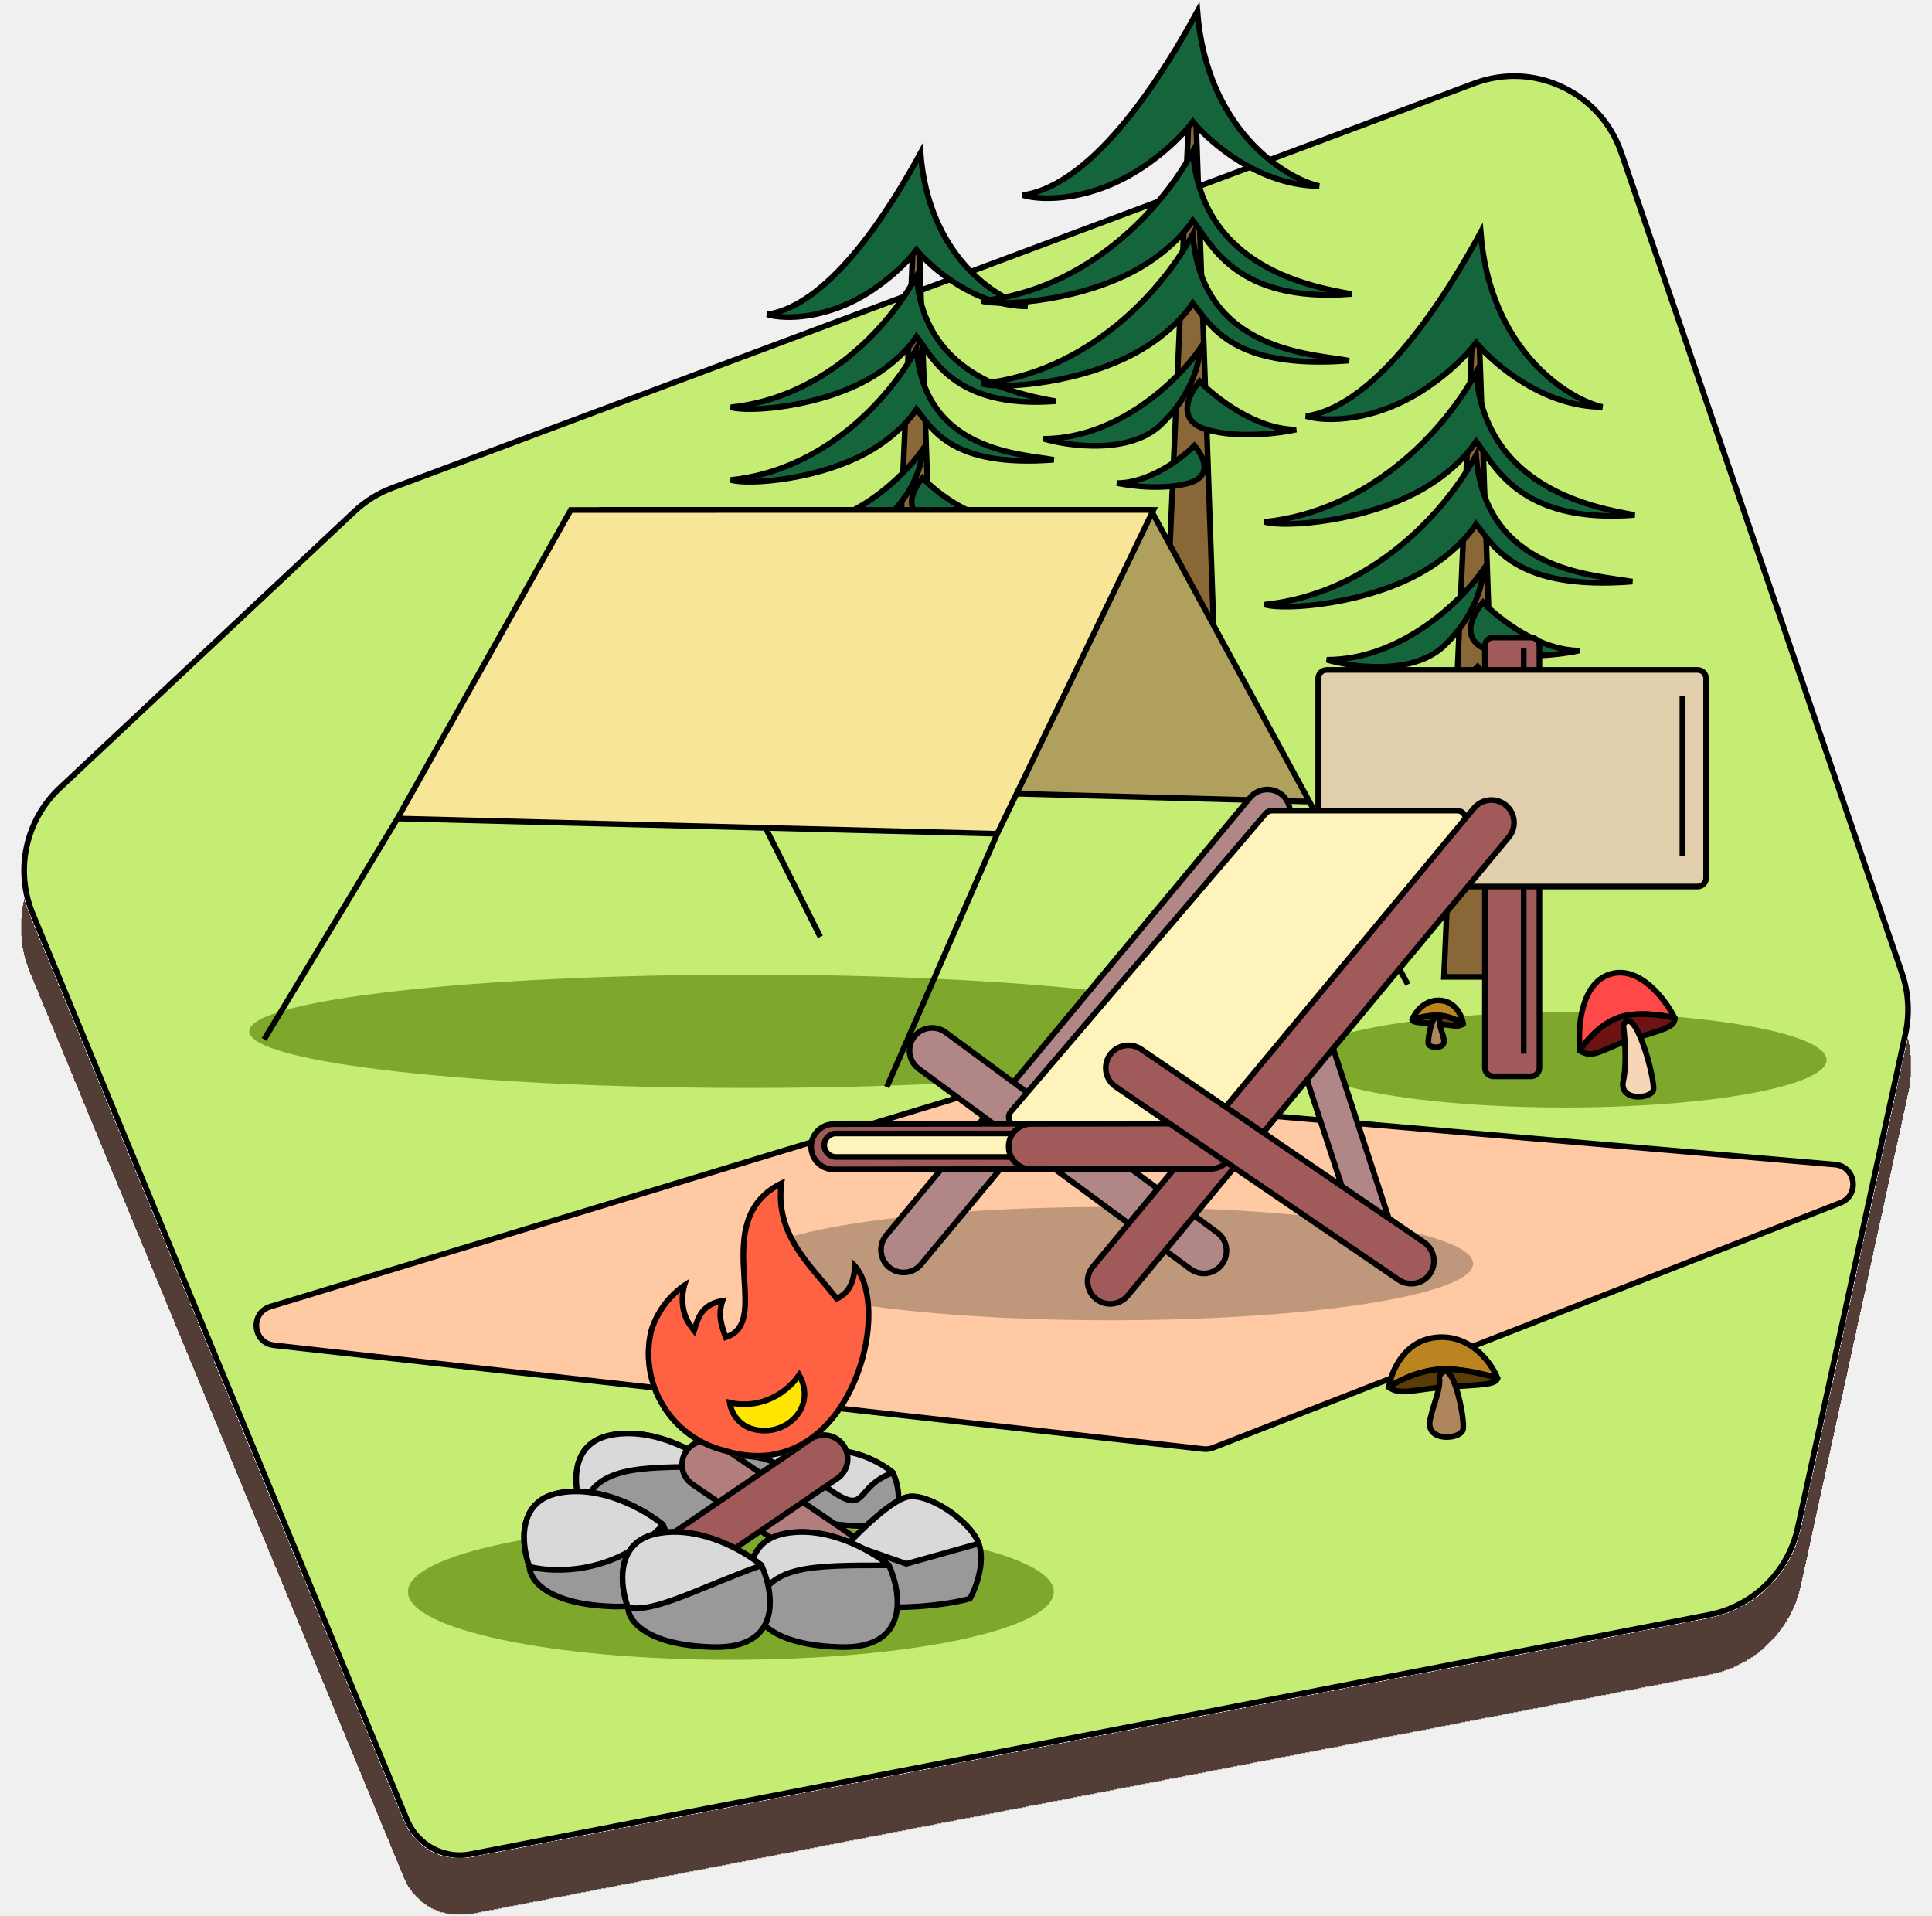
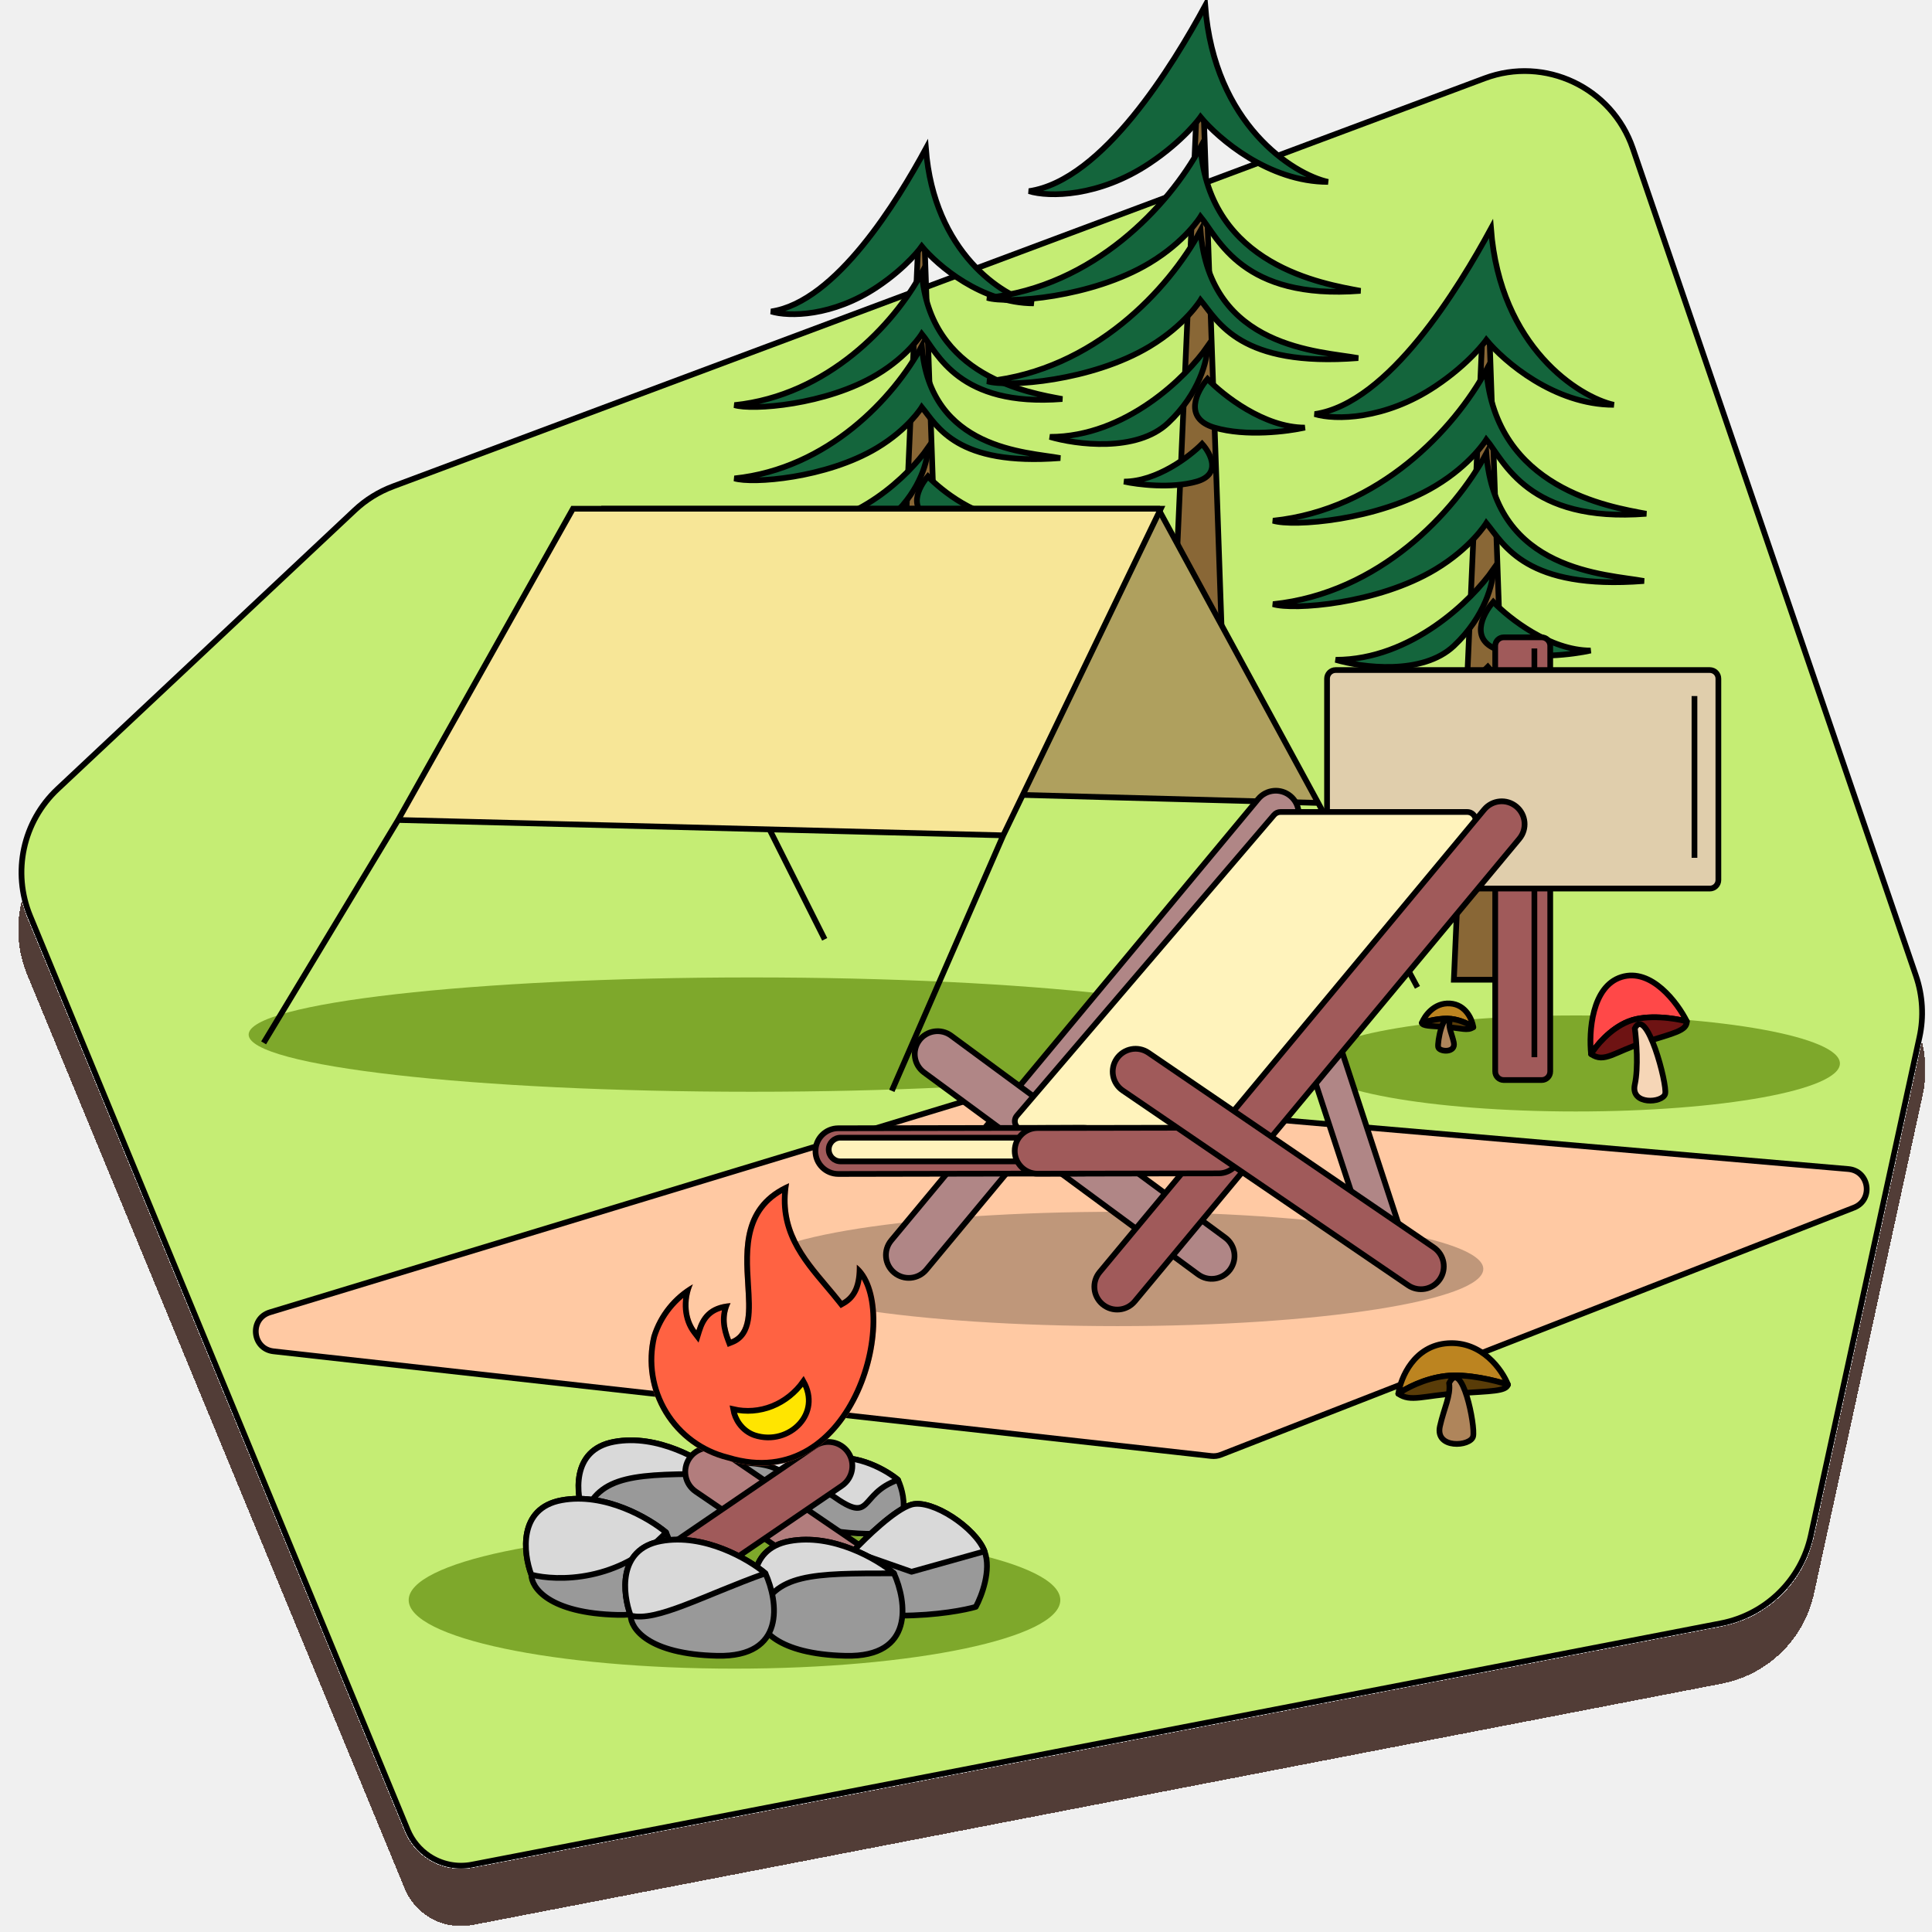
- <svg xmlns="http://www.w3.org/2000/svg" width="341" height="338" viewBox="0 0 341 338" fill="none">
-   <g filter="url(#filter0_d_31513_10295)">
-     <path d="M10.573 139.047L62.575 90.245C64.506 88.433 66.777 87.022 69.258 86.095L260.233 14.703C270.785 10.758 282.512 16.303 286.159 26.961L335.693 171.719C336.875 175.174 337.089 178.886 336.311 182.454L317.307 269.623C315.604 277.436 309.411 283.483 301.56 285L83.065 327.215C80.46 327.718 77.763 327.175 75.555 325.704C73.889 324.593 72.592 323.012 71.827 321.162L5.774 161.267C2.6 153.583 4.51 144.737 10.573 139.047Z" fill="#C5ED74" />
-     <path d="M10.573 139.047L62.575 90.245C64.506 88.433 66.777 87.022 69.258 86.095L260.233 14.703C270.785 10.758 282.512 16.303 286.159 26.961L335.693 171.719C336.875 175.174 337.089 178.886 336.311 182.454L317.307 269.623C315.604 277.436 309.411 283.483 301.56 285L83.065 327.215C80.46 327.718 77.763 327.175 75.555 325.704C73.889 324.593 72.592 323.012 71.827 321.162L5.774 161.267C2.6 153.583 4.51 144.737 10.573 139.047Z" stroke="black" stroke-linecap="round" />
+ <svg xmlns="http://www.w3.org/2000/svg" width="338" height="338" viewBox="0 0 338 338" fill="none">
+   <g clip-path="url(#clip0_31644_403)">
+     <g filter="url(#filter0_d_31644_403)">
+       <path d="M10.073 138.047L62.075 89.245C64.006 87.433 66.277 86.022 68.758 85.095L259.733 13.703C270.285 9.758 282.012 15.303 285.659 25.961L335.193 170.719C336.375 174.174 336.589 177.886 335.811 181.454L316.807 268.623C315.104 276.436 308.911 282.483 301.06 284L82.565 326.215C79.96 326.718 77.263 326.175 75.055 324.704C73.389 323.593 72.092 322.012 71.327 320.162L5.274 160.267C2.1 152.583 4.01 143.737 10.073 138.047Z" fill="#C5ED74" />
+       <path d="M10.073 138.047L62.075 89.245C64.006 87.433 66.277 86.022 68.758 85.095L259.733 13.703C270.285 9.758 282.012 15.303 285.659 25.961L335.193 170.719C336.375 174.174 336.589 177.886 335.811 181.454L316.807 268.623C315.104 276.436 308.911 282.483 301.06 284L82.565 326.215C79.96 326.718 77.263 326.175 75.055 324.704C73.389 323.593 72.092 322.012 71.327 320.162L5.274 160.267C2.1 152.583 4.01 143.737 10.073 138.047Z" stroke="black" stroke-linecap="round" />
+     </g>
+     <ellipse cx="128.5" cy="279.926" rx="57" ry="12" fill="#7EA82B" />
+     <ellipse cx="131.5" cy="181" rx="88" ry="10" fill="#7EA82B" />
+     <path d="M161.267 28.494L156.281 141.399H165.185L161.267 28.494Z" fill="#896736" stroke="black" />
+     <path d="M153.432 50.219C145.655 55.404 137.998 55.443 134.911 54.493C146.286 52.829 157.09 35.009 161.98 26C163.384 44.236 175.497 51.882 180.857 53.069C171.739 53.069 163.998 46.42 161.267 43.096C161.267 43.096 158.774 46.658 153.432 50.219Z" fill="#14653C" stroke="black" />
+     <path d="M153.432 65.534C144.528 70.877 131.587 71.827 128.5 70.877C144.884 69.171 156.378 56.735 161.267 47.726C162.672 65.962 180.144 68.74 185.843 69.808C167.678 71.233 163.998 61.735 161.267 58.411C161.267 58.411 158.938 62.231 153.432 65.534Z" fill="#14653C" stroke="black" />
+     <path d="M153.432 78.358C144.528 83.7 131.587 84.65 128.5 83.7C144.884 81.994 156.378 69.558 161.267 60.549C162.672 78.785 179.788 79.07 185.487 80.138C167.322 81.563 163.998 74.559 161.267 71.234C161.267 71.234 158.938 75.054 153.432 78.358Z" fill="#14653C" stroke="black" />
+     <path d="M138.117 92.249C149.799 92.249 159.131 82.988 162.336 78.358C162.336 80.376 161.125 85.552 156.281 90.111C151.437 94.67 142.153 93.436 138.117 92.249Z" fill="#14653C" stroke="black" />
+     <path d="M177.295 90.822C171.026 90.822 164.71 85.835 162.336 83.342C160.674 85.242 158.56 89.397 163.404 90.822C168.248 92.246 174.683 91.415 177.295 90.822Z" fill="#14653C" stroke="black" />
+     <path d="M149.513 99.116C154.54 99.116 159.604 95.249 161.508 93.315C162.84 94.788 164.535 98.011 160.651 99.116C156.767 100.221 151.608 99.576 149.513 99.116Z" fill="#14653C" stroke="black" />
+     <path d="M210.031 3.839L204.354 132.398H214.492L210.031 3.839Z" fill="#896736" stroke="black" />
+     <path d="M201.109 28.577C192.254 34.481 183.535 34.526 180.021 33.444C192.973 31.549 205.275 11.258 210.842 1C212.442 21.764 226.234 30.47 232.337 31.822C221.955 31.822 213.141 24.252 210.031 20.466C210.031 20.466 207.192 24.522 201.109 28.577Z" fill="#14653C" stroke="black" />
+     <path d="M201.109 46.016C190.97 52.099 176.235 53.181 172.721 52.099C191.376 50.157 204.463 35.997 210.031 25.739C211.631 46.503 231.525 49.666 238.014 50.883C217.331 52.505 213.141 41.69 210.031 37.905C210.031 37.905 207.378 42.255 201.109 46.016Z" fill="#14653C" stroke="black" />
+     <path d="M201.109 60.616C190.97 66.699 176.235 67.781 172.721 66.699C191.376 64.757 204.463 50.597 210.031 40.338C211.631 61.103 231.12 61.427 237.609 62.644C216.926 64.266 213.141 56.29 210.031 52.505C210.031 52.505 207.378 56.854 201.109 60.616Z" fill="#14653C" stroke="black" />
+     <path d="M183.671 76.433C196.973 76.433 207.598 65.888 211.248 60.616C211.248 62.914 209.869 68.808 204.354 73.999C198.838 79.19 188.267 77.784 183.671 76.433Z" fill="#14653C" stroke="black" />
+     <path d="M228.281 74.809C221.143 74.809 213.952 69.132 211.248 66.293C209.355 68.456 206.949 73.187 212.465 74.809C217.98 76.432 225.307 75.485 228.281 74.809Z" fill="#14653C" stroke="black" />
+     <path d="M196.648 84.254C202.371 84.254 208.138 79.851 210.305 77.649C211.823 79.326 213.752 82.996 209.33 84.254C204.908 85.512 199.033 84.778 196.648 84.254Z" fill="#14653C" stroke="black" />
+     <path d="M260.031 42.839L254.354 171.398H264.492L260.031 42.839Z" fill="#896736" stroke="black" />
+     <path d="M251.109 67.577C242.254 73.481 233.535 73.525 230.021 72.444C242.973 70.549 255.275 50.258 260.842 40C262.442 60.764 276.234 69.47 282.337 70.822C271.955 70.822 263.141 63.252 260.031 59.466C260.031 59.466 257.192 63.522 251.109 67.577Z" fill="#14653C" stroke="black" />
+     <path d="M251.109 85.016C240.97 91.1 226.235 92.181 222.721 91.1C241.376 89.157 254.463 74.997 260.031 64.739C261.631 85.503 281.525 88.666 288.014 89.883C267.331 91.505 263.141 80.69 260.031 76.905C260.031 76.905 257.378 81.255 251.109 85.016Z" fill="#14653C" stroke="black" />
+     <path d="M251.109 99.616C240.97 105.699 226.235 106.781 222.721 105.699C241.376 103.757 254.463 89.597 260.031 79.338C261.631 100.103 281.12 100.427 287.609 101.644C266.926 103.266 263.141 95.29 260.031 91.505C260.031 91.505 257.378 95.854 251.109 99.616Z" fill="#14653C" stroke="black" />
+     <path d="M233.671 115.433C246.973 115.433 257.598 104.888 261.248 99.616C261.248 101.914 259.869 107.808 254.354 112.999C248.838 118.19 238.267 116.785 233.671 115.433Z" fill="#14653C" stroke="black" />
+     <path d="M278.281 113.81C271.143 113.81 263.952 108.132 261.248 105.293C259.355 107.456 256.949 112.187 262.465 113.81C267.98 115.432 275.307 114.485 278.281 113.81Z" fill="#14653C" stroke="black" />
+     <path d="M246.648 123.254C252.371 123.254 258.138 118.851 260.305 116.649C261.823 118.326 263.752 121.996 259.33 123.254C254.908 124.512 249.033 123.778 246.648 123.254Z" fill="#14653C" stroke="black" />
+     <path d="M202.634 89H105.992L130.945 137.78L230.612 140.469L202.634 89Z" fill="#AFA05E" />
+     <path d="M230.612 140.469L202.634 89H105.992L130.945 137.78M230.612 140.469L130.945 137.78M230.612 140.469L247.981 172.737M130.945 137.78L144.28 164.334" stroke="black" />
+     <path d="M203.078 89L100.238 89.002L69.65 143.454L175.516 146.141L203.078 89Z" fill="#F7E697" />
+     <path d="M175.516 146.141L203.078 89L100.238 89.002L69.65 143.454M175.516 146.141L69.65 143.454M175.516 146.141L156.021 190.845M69.65 143.454L46.122 182.445" stroke="black" />
+     <ellipse cx="275.695" cy="186.052" rx="46.195" ry="8.399" fill="#7EA82B" />
+     <rect x="261.585" y="111.5" width="9.624" height="77.452" rx="1.5" fill="#A05A5A" stroke="black" />
+     <path d="M268.439 113.45V184.955" stroke="black" />
+     <rect x="232.164" y="117.226" width="68.463" height="38.226" rx="1.5" fill="#E0CEAC" stroke="black" />
+     <path d="M296.445 121.773V150.073" stroke="black" />
+     <path d="M283.668 170.93C278.438 172.564 277.948 180.6 278.356 184.414C279.174 183.052 281.625 180.001 284.894 178.693C288.163 177.386 293.066 178.148 295.109 178.693C293.475 175.424 288.898 169.295 283.668 170.93Z" fill="#FF4848" stroke="black" stroke-linejoin="round" />
+     <path d="M287.642 182.369C282.412 184.004 280.696 186.047 278.356 184.413C279.173 183.051 281.625 180 284.894 178.693C288.163 177.385 293.066 178.148 295.109 178.693C295.109 180.327 292.872 180.735 287.642 182.369Z" fill="#6E1313" stroke="black" stroke-linejoin="round" />
+     <path d="M286.008 189.722C286.662 186.78 286.281 181.959 286.008 179.916C288.051 175.83 291.729 189.722 291.32 191.357C290.911 192.991 285.191 193.4 286.008 189.722Z" fill="#F6D6B7" stroke="black" />
+     <path d="M253.676 175.557C256.471 175.739 257.558 178.395 257.752 179.7C257.199 179.301 255.65 178.451 253.873 178.242C252.097 178.032 249.717 178.63 248.749 178.955C249.226 177.747 250.881 175.375 253.676 175.557Z" fill="#BC8420" stroke="black" stroke-linejoin="round" />
+     <path d="M252.88 179.667C255.675 179.849 256.75 180.413 257.752 179.702C257.2 179.303 255.651 178.453 253.874 178.244C252.097 178.034 249.717 178.632 248.749 178.957C248.92 179.504 250.085 179.485 252.88 179.667Z" fill="#593C08" stroke="black" stroke-linejoin="round" />
+     <path d="M254.335 182.374C254 180.866 253.439 179.88 253.578 178.833C252.531 176.739 251.403 182.374 251.613 183.211C251.822 184.049 254.754 184.258 254.335 182.374Z" fill="#AF855B" stroke="black" />
+     <path d="M171.907 191.703C172.334 191.573 172.781 191.526 173.226 191.564L323.371 204.523C327.061 204.842 327.793 209.924 324.343 211.271L213.588 254.508C213.06 254.714 212.49 254.789 211.927 254.726L47.861 236.412C44.081 235.99 43.593 230.691 47.232 229.585L171.907 191.703L171.762 191.224L171.907 191.703Z" fill="#FFC9A3" stroke="black" />
+     <ellipse cx="195.5" cy="222" rx="64" ry="10" fill="black" fill-opacity="0.25" />
+     <rect x="222.681" y="136.704" width="7.992" height="108.437" rx="3.996" transform="rotate(39.7375 222.681 136.704)" fill="#B08686" stroke="black" />
+     <rect x="158.441" y="185.249" width="7.992" height="67.556" rx="3.996" transform="rotate(-53.6135 158.441 185.249)" fill="#B08686" stroke="black" />
+     <path d="M222.884 142.58C223.169 142.247 223.585 142.055 224.024 142.055H256.677C257.923 142.055 258.626 143.486 257.863 144.472L214.738 200.248C214.424 200.653 213.925 200.871 213.414 200.824L178.908 197.653C177.696 197.542 177.114 196.11 177.905 195.185L222.884 142.58Z" fill="#FFF3BC" stroke="black" stroke-linejoin="round" />
+     <rect x="228.101" y="183.191" width="6.108" height="37.211" rx="3.054" transform="rotate(-18.1347 228.101 183.191)" fill="#B08686" stroke="black" />
+     <rect x="262.212" y="138.558" width="7.992" height="113.233" rx="3.996" transform="rotate(39.7375 262.212 138.558)" fill="#A05A5A" stroke="black" />
+     <rect x="142.675" y="205.389" width="7.992" height="50.976" rx="3.996" transform="rotate(-90.1098 142.675 205.389)" fill="#A05A5A" stroke="black" />
+     <rect x="144.983" y="203.183" width="4.15" height="37.255" rx="2.075" transform="rotate(-90 144.983 203.183)" fill="#FFF3BC" stroke="black" stroke-linejoin="round" />
+     <rect x="177.533" y="205.345" width="7.992" height="39.661" rx="3.996" transform="rotate(-90.1098 177.533 205.345)" fill="#A05A5A" stroke="black" />
+     <rect x="193.112" y="188.527" width="7.992" height="68.437" rx="3.996" transform="rotate(-55.6891 193.112 188.527)" fill="#A05A5A" stroke="black" />
+     <path d="M135.524 252.148C140.46 253.062 139.866 258.164 138.952 260.602C138.952 262.049 136.987 264.988 129.127 265.171C121.267 265.354 122.196 259.002 123.643 255.803C125.547 254.204 130.589 251.234 135.524 252.148Z" fill="#999999" stroke="black" stroke-linecap="round" stroke-linejoin="round" />
+     <path d="M135.524 252.148C140.46 253.062 139.866 258.164 138.952 260.602C137.248 255.803 132.933 255.803 123.643 255.803C125.547 254.204 130.589 251.234 135.524 252.148Z" fill="#D9D9D9" stroke="black" stroke-linecap="round" stroke-linejoin="round" />
+     <path d="M145.143 255.218C140.174 256.138 134.525 261.792 135.446 264.246C135.446 265.703 143.67 268.147 151.584 268.331C159.498 268.515 158.563 262.12 157.106 258.899C155.189 257.289 150.112 254.298 145.143 255.218Z" fill="#999999" stroke="black" stroke-linecap="round" stroke-linejoin="round" />
+     <path d="M145.142 255.218C140.173 256.138 140.571 259.135 145.668 261.69C152.838 266.802 150.091 261.396 157.105 258.899C155.188 257.289 150.112 254.298 145.142 255.218Z" fill="#D9D9D9" stroke="black" stroke-linecap="round" stroke-linejoin="round" />
+     <path d="M107.432 252.24C99.832 253.647 100.747 261.505 102.155 265.259C102.155 267.487 105.18 272.014 117.284 272.295C129.388 272.577 127.957 262.796 125.729 257.87C122.797 255.407 115.032 250.833 107.432 252.24Z" fill="#999999" stroke="black" stroke-linecap="round" stroke-linejoin="round" />
+     <path d="M107.432 252.24C99.832 253.647 100.747 261.505 102.155 265.259C104.778 257.87 111.423 257.87 125.729 257.87C122.797 255.407 115.032 250.833 107.432 252.24Z" fill="#D9D9D9" stroke="black" stroke-linecap="round" stroke-linejoin="round" />
+     <path d="M98.232 262.466C90.632 263.873 91.547 271.732 92.954 275.485C92.954 277.713 95.98 282.24 108.084 282.521C120.188 282.803 118.757 273.022 116.528 268.096C113.596 265.633 105.832 261.059 98.232 262.466Z" fill="#999999" stroke="black" stroke-linecap="round" stroke-linejoin="round" />
+     <path d="M98.232 262.466C90.632 263.873 91.547 271.732 92.954 275.485C97.411 276.658 108.365 276.822 116.528 268.096C113.596 265.633 105.832 261.059 98.232 262.466Z" fill="#D9D9D9" stroke="black" stroke-linecap="round" stroke-linejoin="round" />
+     <rect x="118.251" y="258.584" width="8.395" height="38.569" rx="4.197" transform="rotate(-55.6891 118.251 258.584)" fill="#B27D7D" stroke="black" />
+     <rect x="-0.695" y="-0.131" width="8.395" height="38.569" rx="4.197" transform="matrix(-0.563683 -0.825991 -0.825991 0.563683 150.252 257.063)" fill="#A05A5A" stroke="black" />
+     <path d="M159.469 263.226C156.606 264.043 151.461 269.018 149.246 271.403C147.762 272.937 149.246 282.648 157.424 282.648C163.967 282.648 169.01 281.625 170.713 281.114C171.736 279.24 173.473 274.675 172.247 271.403C170.713 267.314 163.047 262.203 159.469 263.226Z" fill="#999999" stroke="black" stroke-linecap="round" stroke-linejoin="round" />
+     <path d="M159.469 263.226C156.607 264.043 151.462 269.018 149.247 271.403L159.469 274.981L172.247 271.403C170.714 267.315 163.047 262.203 159.469 263.226Z" fill="#D9D9D9" stroke="black" stroke-linecap="round" stroke-linejoin="round" />
+     <path d="M138.101 269.623C130.5 271.03 131.415 278.888 132.823 282.641C132.823 284.87 135.849 289.397 147.952 289.678C160.056 289.96 158.625 280.178 156.397 275.252C153.465 272.789 145.701 268.215 138.101 269.623Z" fill="#999999" stroke="black" stroke-linecap="round" stroke-linejoin="round" />
+     <path d="M138.101 269.623C130.5 271.03 131.415 278.888 132.823 282.641C135.446 275.252 142.091 275.252 156.397 275.252C153.465 272.789 145.701 268.215 138.101 269.623Z" fill="#D9D9D9" stroke="black" stroke-linecap="round" stroke-linejoin="round" />
+     <path d="M115.611 269.623C108.011 271.03 108.926 278.888 110.333 282.641C110.333 284.87 113.359 289.397 125.463 289.678C137.567 289.96 136.136 280.178 133.907 275.252C130.975 272.789 123.211 268.215 115.611 269.623Z" fill="#999999" stroke="black" stroke-linecap="round" stroke-linejoin="round" />
+     <path d="M115.611 269.623C108.011 271.03 108.926 278.888 110.333 282.641C114.79 283.814 123.179 279.071 133.907 275.252C130.975 272.789 123.211 268.215 115.611 269.623Z" fill="#D9D9D9" stroke="black" stroke-linecap="round" stroke-linejoin="round" />
+     <mask id="path-67-inside-1_31644_403" fill="white">
+       <path fill-rule="evenodd" clip-rule="evenodd" d="M147.325 227.563C149.065 226.577 149.964 224.81 149.895 221.257C158.68 228.199 150.249 262.495 127.218 255.476C122.581 254.33 118.586 251.397 116.103 247.316C113.621 243.236 112.852 238.339 113.966 233.694C115.155 229.885 117.745 226.667 121.213 224.692C119.959 227.578 120.309 230.751 121.83 232.738C122.551 230.411 123.885 228.27 127.809 227.979C126.682 230.294 127.129 232.358 127.885 234.347C130.901 233.155 130.664 229.344 130.384 224.839C129.987 218.462 129.504 210.694 138.044 207C136.684 214.908 140.828 219.81 144.973 224.713C145.77 225.656 146.567 226.599 147.325 227.563Z" />
+     </mask>
+     <path fill-rule="evenodd" clip-rule="evenodd" d="M147.325 227.563C149.065 226.577 149.964 224.81 149.895 221.257C158.68 228.199 150.249 262.495 127.218 255.476C122.581 254.33 118.586 251.397 116.103 247.316C113.621 243.236 112.852 238.339 113.966 233.694C115.155 229.885 117.745 226.667 121.213 224.692C119.959 227.578 120.309 230.751 121.83 232.738C122.551 230.411 123.885 228.27 127.809 227.979C126.682 230.294 127.129 232.358 127.885 234.347C130.901 233.155 130.664 229.344 130.384 224.839C129.987 218.462 129.504 210.694 138.044 207C136.684 214.908 140.828 219.81 144.973 224.713C145.77 225.656 146.567 226.599 147.325 227.563Z" fill="#FF6242" />
+     <path d="M149.895 221.257L150.515 220.473L148.854 219.16L148.895 221.277L149.895 221.257ZM147.325 227.563L146.538 228.181L147.07 228.857L147.818 228.433L147.325 227.563ZM127.218 255.476L127.51 254.52L127.484 254.512L127.458 254.506L127.218 255.476ZM116.103 247.316L115.249 247.836L116.103 247.316ZM113.966 233.694L113.012 233.397L113.002 233.429L112.994 233.461L113.966 233.694ZM121.213 224.692L122.13 225.091L123.326 222.338L120.718 223.823L121.213 224.692ZM121.83 232.738L121.035 233.346L122.211 234.883L122.785 233.035L121.83 232.738ZM127.809 227.979L128.708 228.417L129.468 226.854L127.735 226.982L127.809 227.979ZM127.885 234.347L126.95 234.703L127.31 235.65L128.253 235.277L127.885 234.347ZM130.384 224.839L129.386 224.902L130.384 224.839ZM138.044 207L139.03 207.17L139.343 205.349L137.648 206.082L138.044 207ZM144.973 224.713L144.209 225.359L144.973 224.713ZM148.895 221.277C148.928 222.978 148.725 224.15 148.369 224.978C148.027 225.776 147.522 226.302 146.832 226.693L147.818 228.433C148.867 227.839 149.682 226.988 150.207 225.768C150.718 224.578 150.931 223.089 150.895 221.238L148.895 221.277ZM126.927 256.433C132.945 258.267 138.084 257.412 142.228 254.924C146.341 252.455 149.396 248.425 151.398 244.015C153.401 239.604 154.385 234.738 154.297 230.499C154.209 226.317 153.066 222.489 150.515 220.473L149.275 222.042C151.117 223.497 152.214 226.559 152.297 230.541C152.379 234.465 151.463 239.036 149.577 243.189C147.691 247.343 144.869 251.005 141.198 253.209C137.558 255.395 133.007 256.195 127.51 254.52L126.927 256.433ZM115.249 247.836C117.869 252.142 122.085 255.238 126.978 256.447L127.458 254.506C123.078 253.423 119.303 250.652 116.958 246.797L115.249 247.836ZM112.994 233.461C111.818 238.363 112.629 243.53 115.249 247.836L116.958 246.797C114.612 242.942 113.886 238.316 114.939 233.928L112.994 233.461ZM120.718 223.823C117.03 225.924 114.276 229.345 113.012 233.397L114.921 233.992C116.034 230.424 118.46 227.411 121.708 225.561L120.718 223.823ZM122.624 232.131C121.356 230.474 120.998 227.696 122.13 225.091L120.296 224.294C118.92 227.461 119.262 231.028 121.035 233.346L122.624 232.131ZM122.785 233.035C123.123 231.944 123.571 231.015 124.305 230.322C125.021 229.646 126.104 229.108 127.882 228.977L127.735 226.982C125.59 227.141 124.044 227.818 122.932 228.868C121.838 229.9 121.258 231.205 120.874 232.442L122.785 233.035ZM126.909 227.542C125.603 230.227 126.158 232.618 126.95 234.703L128.82 233.992C128.1 232.097 127.761 230.362 128.708 228.417L126.909 227.542ZM129.386 224.902C129.528 227.194 129.644 229.142 129.385 230.668C129.135 232.139 128.58 232.997 127.517 233.417L128.253 235.277C130.207 234.505 131.041 232.862 131.357 231.003C131.663 229.199 131.52 226.99 131.382 224.777L129.386 224.902ZM137.648 206.082C133.085 208.055 130.873 211.169 129.9 214.643C128.949 218.036 129.189 221.747 129.386 224.902L131.382 224.777C131.181 221.554 130.982 218.192 131.825 215.183C132.646 212.256 134.463 209.638 138.441 207.918L137.648 206.082ZM145.736 224.068C141.567 219.136 137.757 214.569 139.03 207.17L137.059 206.83C135.611 215.247 140.089 220.485 144.209 225.359L145.736 224.068ZM148.111 226.946C147.34 225.965 146.531 225.008 145.736 224.068L144.209 225.359C145.008 226.304 145.793 227.233 146.538 228.181L148.111 226.946Z" fill="black" mask="url(#path-67-inside-1_31644_403)" />
+     <path d="M135.084 246.01C137.264 245.143 139.158 243.63 140.554 241.66C142.157 244.496 141.568 247.212 139.911 249.064C138.109 251.08 135.025 252.094 131.994 251.086C130.955 250.724 130.034 250.034 129.353 249.098C128.807 248.348 128.437 247.468 128.271 246.533C130.537 247.057 132.901 246.879 135.084 246.01Z" fill="#FFE500" stroke="black" />
+     <path d="M253.32 235.001C247.365 235.389 245.049 241.048 244.635 243.829C245.812 242.979 249.113 241.168 252.899 240.722C256.684 240.276 261.755 241.549 263.818 242.242C262.8 239.667 259.275 234.614 253.32 235.001Z" fill="#BC8420" stroke="black" stroke-linejoin="round" />
+     <path d="M255.016 243.755C249.061 244.142 246.771 245.344 244.634 243.831C245.811 242.981 249.112 241.169 252.898 240.723C256.684 240.277 261.754 241.551 263.817 242.243C263.452 243.409 260.971 243.367 255.016 243.755Z" fill="#593C08" stroke="black" stroke-linejoin="round" />
+     <path d="M251.915 249.519C252.629 246.306 253.825 244.205 253.528 241.974C255.758 237.513 258.162 249.519 257.716 251.303C257.269 253.088 251.023 253.534 251.915 249.519Z" fill="#AF855B" stroke="black" />
  </g>
-   <ellipse cx="129" cy="280.926" rx="57" ry="12" fill="#7EA82B" />
-   <ellipse cx="132" cy="182" rx="88" ry="10" fill="#7EA82B" />
-   <path d="M161.767 29.494L156.781 142.399H165.685L161.767 29.494Z" fill="#896736" stroke="black" />
-   <path d="M153.932 51.219C146.155 56.404 138.498 56.443 135.411 55.493C146.786 53.829 157.59 36.009 162.48 27C163.884 45.236 175.997 52.882 181.357 54.069C172.239 54.069 164.498 47.42 161.767 44.096C161.767 44.096 159.274 47.658 153.932 51.219Z" fill="#14653C" stroke="black" />
-   <path d="M153.932 66.534C145.028 71.877 132.087 72.827 129 71.877C145.384 70.171 156.878 57.735 161.767 48.726C163.172 66.962 180.644 69.74 186.343 70.808C168.178 72.233 164.498 62.735 161.767 59.411C161.767 59.411 159.438 63.231 153.932 66.534Z" fill="#14653C" stroke="black" />
-   <path d="M153.932 79.358C145.028 84.7 132.087 85.65 129 84.7C145.384 82.994 156.878 70.558 161.767 61.549C163.172 79.785 180.288 80.07 185.987 81.138C167.822 82.563 164.498 75.559 161.767 72.234C161.767 72.234 159.438 76.054 153.932 79.358Z" fill="#14653C" stroke="black" />
-   <path d="M138.617 93.249C150.299 93.249 159.631 83.988 162.836 79.358C162.836 81.376 161.625 86.552 156.781 91.111C151.937 95.67 142.653 94.436 138.617 93.249Z" fill="#14653C" stroke="black" />
-   <path d="M177.795 91.822C171.526 91.822 165.21 86.835 162.836 84.342C161.173 86.242 159.06 90.397 163.904 91.822C168.748 93.246 175.183 92.415 177.795 91.822Z" fill="#14653C" stroke="black" />
-   <path d="M150.013 100.116C155.04 100.116 160.104 96.249 162.008 94.315C163.34 95.788 165.035 99.011 161.151 100.116C157.267 101.221 152.108 100.576 150.013 100.116Z" fill="#14653C" stroke="black" />
-   <path d="M210.531 4.839L204.854 133.398H214.992L210.531 4.839Z" fill="#896736" stroke="black" />
-   <path d="M201.609 29.577C192.754 35.481 184.035 35.526 180.521 34.444C193.473 32.549 205.775 12.258 211.342 2C212.942 22.764 226.734 31.47 232.837 32.822C222.455 32.822 213.641 25.252 210.531 21.466C210.531 21.466 207.693 25.522 201.609 29.577Z" fill="#14653C" stroke="black" />
-   <path d="M201.609 47.016C191.47 53.099 176.735 54.181 173.221 53.099C191.876 51.157 204.963 36.997 210.531 26.739C212.131 47.503 232.026 50.666 238.514 51.883C217.831 53.505 213.641 42.69 210.531 38.905C210.531 38.905 207.879 43.255 201.609 47.016Z" fill="#14653C" stroke="black" />
-   <path d="M201.609 61.616C191.47 67.699 176.735 68.781 173.221 67.699C191.876 65.757 204.963 51.597 210.531 41.338C212.131 62.103 231.62 62.427 238.109 63.644C217.426 65.266 213.641 57.29 210.531 53.505C210.531 53.505 207.879 57.854 201.609 61.616Z" fill="#14653C" stroke="black" />
-   <path d="M184.171 77.433C197.473 77.433 208.098 66.888 211.748 61.616C211.748 63.914 210.369 69.808 204.854 74.999C199.338 80.19 188.767 78.784 184.171 77.433Z" fill="#14653C" stroke="black" />
-   <path d="M228.781 75.809C221.643 75.809 214.452 70.132 211.748 67.293C209.855 69.456 207.449 74.187 212.965 75.809C218.48 77.432 225.807 76.485 228.781 75.809Z" fill="#14653C" stroke="black" />
-   <path d="M197.148 85.254C202.871 85.254 208.638 80.851 210.805 78.649C212.323 80.326 214.252 83.996 209.83 85.254C205.408 86.512 199.533 85.778 197.148 85.254Z" fill="#14653C" stroke="black" />
-   <path d="M260.531 43.839L254.854 172.398H264.992L260.531 43.839Z" fill="#896736" stroke="black" />
-   <path d="M251.609 68.577C242.754 74.481 234.035 74.525 230.521 73.444C243.473 71.549 255.775 51.258 261.342 41C262.942 61.764 276.734 70.47 282.837 71.822C272.455 71.822 263.641 64.252 260.531 60.466C260.531 60.466 257.693 64.522 251.609 68.577Z" fill="#14653C" stroke="black" />
-   <path d="M251.609 86.016C241.47 92.1 226.735 93.181 223.221 92.1C241.876 90.157 254.963 75.997 260.531 65.739C262.131 86.503 282.026 89.666 288.514 90.883C267.831 92.505 263.641 81.69 260.531 77.905C260.531 77.905 257.879 82.255 251.609 86.016Z" fill="#14653C" stroke="black" />
-   <path d="M251.609 100.616C241.47 106.699 226.735 107.781 223.221 106.699C241.876 104.757 254.963 90.597 260.531 80.338C262.131 101.103 281.62 101.427 288.109 102.644C267.426 104.266 263.641 96.29 260.531 92.505C260.531 92.505 257.879 96.854 251.609 100.616Z" fill="#14653C" stroke="black" />
-   <path d="M234.171 116.433C247.473 116.433 258.098 105.888 261.748 100.616C261.748 102.914 260.369 108.808 254.854 113.999C249.338 119.19 238.767 117.785 234.171 116.433Z" fill="#14653C" stroke="black" />
-   <path d="M278.781 114.81C271.643 114.81 264.452 109.132 261.748 106.293C259.855 108.456 257.449 113.187 262.965 114.81C268.48 116.432 275.807 115.485 278.781 114.81Z" fill="#14653C" stroke="black" />
-   <path d="M247.148 124.254C252.871 124.254 258.638 119.851 260.805 117.649C262.323 119.326 264.252 122.996 259.83 124.254C255.408 125.512 249.533 124.778 247.148 124.254Z" fill="#14653C" stroke="black" />
-   <path d="M203.134 90H106.492L131.445 138.78L231.112 141.469L203.134 90Z" fill="#AFA05E" />
-   <path d="M231.112 141.469L203.134 90H106.492L131.445 138.78M231.112 141.469L131.445 138.78M231.112 141.469L248.481 173.737M131.445 138.78L144.78 165.334" stroke="black" />
-   <path d="M203.578 90L100.737 90.002L70.15 144.454L176.016 147.141L203.578 90Z" fill="#F7E697" />
-   <path d="M176.016 147.141L203.578 90L100.737 90.002L70.15 144.454M176.016 147.141L70.15 144.454M176.016 147.141L156.521 191.845M70.15 144.454L46.622 183.445" stroke="black" />
-   <ellipse cx="276.195" cy="187.052" rx="46.195" ry="8.399" fill="#7EA82B" />
-   <rect x="262.085" y="112.5" width="9.624" height="77.452" rx="1.5" fill="#A05A5A" stroke="black" />
-   <path d="M268.939 114.45V185.955" stroke="black" />
-   <rect x="232.664" y="118.226" width="68.463" height="38.226" rx="1.5" fill="#E0CEAC" stroke="black" />
-   <path d="M296.945 122.773V151.073" stroke="black" />
-   <path d="M284.168 171.93C278.938 173.564 278.448 181.6 278.856 185.414C279.674 184.052 282.125 181.001 285.394 179.693C288.663 178.386 293.566 179.148 295.609 179.693C293.975 176.424 289.398 170.295 284.168 171.93Z" fill="#FF4848" stroke="black" stroke-linejoin="round" />
-   <path d="M288.142 183.369C282.912 185.004 281.196 187.047 278.856 185.413C279.673 184.051 282.125 181 285.394 179.693C288.663 178.385 293.566 179.148 295.609 179.693C295.609 181.327 293.372 181.735 288.142 183.369Z" fill="#6E1313" stroke="black" stroke-linejoin="round" />
-   <path d="M286.508 190.722C287.162 187.78 286.781 182.959 286.508 180.916C288.551 176.83 292.229 190.722 291.82 192.357C291.411 193.991 285.691 194.4 286.508 190.722Z" fill="#F6D6B7" stroke="black" />
-   <path d="M254.176 176.557C256.97 176.739 258.058 179.395 258.252 180.7C257.699 180.301 256.15 179.451 254.373 179.242C252.597 179.032 250.217 179.63 249.249 179.955C249.726 178.747 251.381 176.375 254.176 176.557Z" fill="#BC8420" stroke="black" stroke-linejoin="round" />
-   <path d="M253.38 180.667C256.175 180.849 257.25 181.413 258.252 180.702C257.7 180.303 256.151 179.453 254.374 179.244C252.597 179.034 250.217 179.632 249.249 179.957C249.42 180.504 250.585 180.485 253.38 180.667Z" fill="#593C08" stroke="black" stroke-linejoin="round" />
-   <path d="M254.835 183.374C254.5 181.866 253.939 180.88 254.078 179.833C253.031 177.739 251.903 183.374 252.113 184.211C252.322 185.049 255.254 185.258 254.835 183.374Z" fill="#AF855B" stroke="black" />
-   <path d="M172.407 192.703C172.834 192.573 173.281 192.526 173.726 192.564L323.871 205.523C327.561 205.842 328.293 210.924 324.843 212.271L214.088 255.508C213.56 255.714 212.99 255.789 212.427 255.726L48.361 237.412C44.581 236.99 44.093 231.691 47.732 230.585L172.407 192.703L172.262 192.224L172.407 192.703Z" fill="#FFC9A3" stroke="black" />
-   <ellipse cx="196" cy="223" rx="64" ry="10" fill="black" fill-opacity="0.25" />
-   <rect x="223.181" y="137.704" width="7.992" height="108.437" rx="3.996" transform="rotate(39.7375 223.181 137.704)" fill="#B08686" stroke="black" />
-   <rect x="158.941" y="186.249" width="7.992" height="67.556" rx="3.996" transform="rotate(-53.6135 158.941 186.249)" fill="#B08686" stroke="black" />
-   <path d="M223.384 143.58C223.669 143.247 224.085 143.055 224.524 143.055H257.177C258.423 143.055 259.126 144.486 258.363 145.472L215.238 201.248C214.924 201.653 214.425 201.871 213.914 201.824L179.408 198.653C178.196 198.542 177.614 197.11 178.405 196.185L223.384 143.58Z" fill="#FFF3BC" stroke="black" stroke-linejoin="round" />
-   <rect x="228.601" y="184.191" width="6.108" height="37.211" rx="3.054" transform="rotate(-18.1347 228.601 184.191)" fill="#B08686" stroke="black" />
-   <rect x="262.712" y="139.558" width="7.992" height="113.233" rx="3.996" transform="rotate(39.7375 262.712 139.558)" fill="#A05A5A" stroke="black" />
-   <rect x="143.175" y="206.389" width="7.992" height="50.976" rx="3.996" transform="rotate(-90.1098 143.175 206.389)" fill="#A05A5A" stroke="black" />
-   <rect x="145.483" y="204.183" width="4.15" height="37.255" rx="2.075" transform="rotate(-90 145.483 204.183)" fill="#FFF3BC" stroke="black" stroke-linejoin="round" />
-   <rect x="178.032" y="206.345" width="7.992" height="39.661" rx="3.996" transform="rotate(-90.1098 178.032 206.345)" fill="#A05A5A" stroke="black" />
-   <rect x="193.612" y="189.527" width="7.992" height="68.437" rx="3.996" transform="rotate(-55.6891 193.612 189.527)" fill="#A05A5A" stroke="black" />
-   <path d="M136.025 253.148C140.96 254.062 140.366 259.164 139.452 261.602C139.452 263.049 137.487 265.988 129.627 266.171C121.767 266.354 122.696 260.002 124.143 256.803C126.047 255.204 131.089 252.234 136.025 253.148Z" fill="#999999" stroke="black" stroke-linecap="round" stroke-linejoin="round" />
-   <path d="M136.025 253.148C140.96 254.062 140.366 259.164 139.452 261.602C137.748 256.803 133.433 256.803 124.143 256.803C126.047 255.204 131.089 252.234 136.025 253.148Z" fill="#D9D9D9" stroke="black" stroke-linecap="round" stroke-linejoin="round" />
-   <path d="M145.643 256.218C140.674 257.138 135.025 262.792 135.946 265.246C135.946 266.703 144.17 269.147 152.084 269.331C159.998 269.515 159.063 263.12 157.606 259.899C155.689 258.288 150.612 255.298 145.643 256.218Z" fill="#999999" stroke="black" stroke-linecap="round" stroke-linejoin="round" />
-   <path d="M145.642 256.218C140.673 257.138 141.071 260.135 146.168 262.69C153.338 267.801 150.591 262.395 157.605 259.899C155.688 258.288 150.612 255.298 145.642 256.218Z" fill="#D9D9D9" stroke="black" stroke-linecap="round" stroke-linejoin="round" />
-   <path d="M107.932 253.24C100.332 254.647 101.247 262.505 102.655 266.259C102.655 268.487 105.68 273.014 117.784 273.295C129.888 273.577 128.457 263.796 126.229 258.87C123.297 256.407 115.532 251.833 107.932 253.24Z" fill="#999999" stroke="black" stroke-linecap="round" stroke-linejoin="round" />
-   <path d="M107.932 253.24C100.332 254.647 101.247 262.505 102.655 266.259C105.278 258.87 111.923 258.87 126.229 258.87C123.297 256.407 115.532 251.833 107.932 253.24Z" fill="#D9D9D9" stroke="black" stroke-linecap="round" stroke-linejoin="round" />
-   <path d="M98.732 263.466C91.132 264.873 92.047 272.731 93.454 276.484C93.454 278.713 96.48 283.24 108.584 283.521C120.688 283.803 119.257 274.021 117.028 269.095C114.096 266.632 106.332 262.058 98.732 263.466Z" fill="#999999" stroke="black" stroke-linecap="round" stroke-linejoin="round" />
-   <path d="M98.732 263.466C91.132 264.873 92.047 272.731 93.454 276.484C97.911 277.657 108.865 277.822 117.028 269.095C114.096 266.632 106.332 262.058 98.732 263.466Z" fill="#D9D9D9" stroke="black" stroke-linecap="round" stroke-linejoin="round" />
-   <rect x="118.751" y="259.584" width="8.395" height="38.569" rx="4.197" transform="rotate(-55.6891 118.751 259.584)" fill="#B27D7D" stroke="black" />
-   <rect x="-0.695" y="-0.131" width="8.395" height="38.569" rx="4.197" transform="matrix(-0.563683 -0.825991 -0.825991 0.563683 150.752 258.062)" fill="#A05A5A" stroke="black" />
-   <path d="M159.969 264.225C157.106 265.043 151.961 270.018 149.746 272.403C148.262 273.937 149.746 283.647 157.924 283.647C164.467 283.647 169.51 282.625 171.213 282.114C172.236 280.24 173.973 275.674 172.747 272.403C171.213 268.314 163.547 263.203 159.969 264.225Z" fill="#999999" stroke="black" stroke-linecap="round" stroke-linejoin="round" />
-   <path d="M159.969 264.225C157.107 265.043 151.962 270.018 149.747 272.403L159.969 275.981L172.747 272.403C171.214 268.314 163.547 263.203 159.969 264.225Z" fill="#D9D9D9" stroke="black" stroke-linecap="round" stroke-linejoin="round" />
-   <path d="M138.601 270.623C131.001 272.03 131.915 279.888 133.323 283.641C133.323 285.869 136.349 290.396 148.452 290.678C160.556 290.959 159.125 281.178 156.897 276.252C153.965 273.789 146.201 269.215 138.601 270.623Z" fill="#999999" stroke="black" stroke-linecap="round" stroke-linejoin="round" />
-   <path d="M138.601 270.623C131.001 272.03 131.915 279.888 133.323 283.641C135.946 276.252 142.591 276.252 156.897 276.252C153.965 273.789 146.201 269.215 138.601 270.623Z" fill="#D9D9D9" stroke="black" stroke-linecap="round" stroke-linejoin="round" />
-   <path d="M116.111 270.623C108.511 272.03 109.426 279.888 110.833 283.641C110.833 285.869 113.859 290.396 125.963 290.678C138.066 290.959 136.636 281.178 134.407 276.252C131.475 273.789 123.711 269.215 116.111 270.623Z" fill="#999999" stroke="black" stroke-linecap="round" stroke-linejoin="round" />
-   <path d="M116.111 270.623C108.511 272.03 109.426 279.888 110.833 283.641C115.29 284.814 123.679 280.07 134.407 276.252C131.475 273.789 123.711 269.215 116.111 270.623Z" fill="#D9D9D9" stroke="black" stroke-linecap="round" stroke-linejoin="round" />
-   <mask id="path-67-inside-1_31513_10295" fill="white">
-     <path fill-rule="evenodd" clip-rule="evenodd" d="M147.825 228.563C149.565 227.577 150.464 225.81 150.395 222.257C159.18 229.199 150.749 263.495 127.718 256.476C123.081 255.33 119.086 252.397 116.603 248.316C114.121 244.236 113.352 239.339 114.466 234.694C115.655 230.885 118.245 227.667 121.713 225.692C120.459 228.578 120.809 231.751 122.33 233.738C123.051 231.411 124.385 229.27 128.309 228.979C127.182 231.294 127.629 233.358 128.385 235.347C131.401 234.155 131.164 230.344 130.884 225.839C130.487 219.462 130.004 211.694 138.544 208C137.184 215.908 141.328 220.81 145.473 225.713C146.27 226.656 147.067 227.599 147.825 228.563Z" />
-   </mask>
-   <path fill-rule="evenodd" clip-rule="evenodd" d="M147.825 228.563C149.565 227.577 150.464 225.81 150.395 222.257C159.18 229.199 150.749 263.495 127.718 256.476C123.081 255.33 119.086 252.397 116.603 248.316C114.121 244.236 113.352 239.339 114.466 234.694C115.655 230.885 118.245 227.667 121.713 225.692C120.459 228.578 120.809 231.751 122.33 233.738C123.051 231.411 124.385 229.27 128.309 228.979C127.182 231.294 127.629 233.358 128.385 235.347C131.401 234.155 131.164 230.344 130.884 225.839C130.487 219.462 130.004 211.694 138.544 208C137.184 215.908 141.328 220.81 145.473 225.713C146.27 226.656 147.067 227.599 147.825 228.563Z" fill="#FF6242" />
-   <path d="M150.395 222.257L151.015 221.473L149.354 220.16L149.395 222.277L150.395 222.257ZM147.825 228.563L147.038 229.181L147.57 229.857L148.318 229.433L147.825 228.563ZM127.718 256.476L128.01 255.52L127.984 255.512L127.958 255.506L127.718 256.476ZM116.603 248.316L115.749 248.836L116.603 248.316ZM114.466 234.694L113.512 234.397L113.502 234.429L113.494 234.461L114.466 234.694ZM121.713 225.692L122.63 226.091L123.826 223.338L121.218 224.823L121.713 225.692ZM122.33 233.738L121.535 234.346L122.711 235.883L123.285 234.035L122.33 233.738ZM128.309 228.979L129.208 229.417L129.968 227.854L128.235 227.982L128.309 228.979ZM128.385 235.347L127.45 235.703L127.81 236.65L128.752 236.277L128.385 235.347ZM130.884 225.839L129.886 225.902L130.884 225.839ZM138.544 208L139.53 208.17L139.843 206.349L138.148 207.082L138.544 208ZM145.473 225.713L144.709 226.359L145.473 225.713ZM149.395 222.277C149.428 223.978 149.225 225.15 148.869 225.978C148.527 226.776 148.022 227.302 147.332 227.693L148.318 229.433C149.367 228.839 150.182 227.988 150.707 226.768C151.218 225.578 151.431 224.089 151.395 222.238L149.395 222.277ZM127.427 257.433C133.445 259.267 138.584 258.412 142.728 255.924C146.841 253.455 149.896 249.425 151.898 245.015C153.901 240.604 154.885 235.738 154.797 231.499C154.709 227.317 153.566 223.489 151.015 221.473L149.775 223.042C151.617 224.497 152.714 227.559 152.797 231.541C152.879 235.465 151.963 240.036 150.077 244.189C148.191 248.343 145.369 252.005 141.698 254.209C138.058 256.395 133.507 257.195 128.01 255.52L127.427 257.433ZM115.749 248.836C118.369 253.142 122.585 256.238 127.478 257.447L127.958 255.506C123.578 254.423 119.803 251.652 117.458 247.797L115.749 248.836ZM113.494 234.461C112.318 239.363 113.129 244.53 115.749 248.836L117.458 247.797C115.112 243.942 114.386 239.316 115.439 234.928L113.494 234.461ZM121.218 224.823C117.53 226.924 114.776 230.345 113.512 234.397L115.421 234.992C116.534 231.424 118.96 228.411 122.208 226.561L121.218 224.823ZM123.124 233.131C121.856 231.474 121.498 228.696 122.63 226.091L120.796 225.294C119.42 228.461 119.762 232.028 121.535 234.346L123.124 233.131ZM123.285 234.035C123.623 232.944 124.071 232.015 124.805 231.322C125.521 230.646 126.604 230.108 128.382 229.977L128.235 227.982C126.09 228.141 124.544 228.818 123.432 229.868C122.338 230.9 121.758 232.205 121.374 233.442L123.285 234.035ZM127.409 228.542C126.103 231.227 126.658 233.618 127.45 235.703L129.32 234.992C128.6 233.097 128.261 231.362 129.208 229.417L127.409 228.542ZM129.886 225.902C130.028 228.194 130.144 230.142 129.885 231.668C129.635 233.139 129.08 233.997 128.017 234.417L128.752 236.277C130.707 235.505 131.541 233.862 131.857 232.003C132.163 230.199 132.02 227.99 131.882 225.777L129.886 225.902ZM138.148 207.082C133.585 209.055 131.373 212.169 130.4 215.643C129.449 219.036 129.689 222.747 129.886 225.902L131.882 225.777C131.681 222.554 131.482 219.192 132.325 216.183C133.146 213.256 134.963 210.638 138.941 208.918L138.148 207.082ZM146.236 225.068C142.067 220.136 138.257 215.569 139.53 208.17L137.559 207.83C136.111 216.247 140.589 221.485 144.709 226.359L146.236 225.068ZM148.611 227.946C147.84 226.965 147.031 226.008 146.236 225.068L144.709 226.359C145.508 227.304 146.293 228.233 147.038 229.181L148.611 227.946Z" fill="black" mask="url(#path-67-inside-1_31513_10295)" />
-   <path d="M135.584 247.01C137.764 246.143 139.658 244.63 141.054 242.66C142.657 245.496 142.068 248.212 140.411 250.064C138.609 252.08 135.525 253.094 132.494 252.086C131.455 251.724 130.534 251.034 129.854 250.098C129.307 249.348 128.937 248.468 128.771 247.533C131.037 248.057 133.401 247.879 135.584 247.01Z" fill="#FFE500" stroke="black" />
-   <path d="M253.82 236.001C247.865 236.389 245.549 242.048 245.135 244.829C246.312 243.979 249.613 242.168 253.399 241.722C257.184 241.276 262.255 242.549 264.318 243.242C263.3 240.667 259.775 235.614 253.82 236.001Z" fill="#BC8420" stroke="black" stroke-linejoin="round" />
-   <path d="M255.516 244.755C249.561 245.142 247.271 246.344 245.134 244.831C246.311 243.981 249.612 242.169 253.398 241.723C257.184 241.277 262.254 242.551 264.317 243.243C263.952 244.409 261.471 244.367 255.516 244.755Z" fill="#593C08" stroke="black" stroke-linejoin="round" />
-   <path d="M252.415 250.519C253.129 247.306 254.325 245.205 254.028 242.974C256.258 238.512 258.662 250.519 258.216 252.303C257.769 254.088 251.523 254.534 252.415 250.519Z" fill="#AF855B" stroke="black" />
  <defs>
-     <filter id="filter0_d_31513_10295" x="3.758" y="12.93" width="333.512" height="324.968" filterUnits="userSpaceOnUse" color-interpolation-filters="sRGB">
+     <filter id="filter0_d_31644_403" x="3.258" y="11.93" width="333.512" height="324.968" filterUnits="userSpaceOnUse" color-interpolation-filters="sRGB">
      <feFlood flood-opacity="0" result="BackgroundImageFix" />
      <feColorMatrix in="SourceAlpha" type="matrix" values="0 0 0 0 0 0 0 0 0 0 0 0 0 0 0 0 0 0 127 0" result="hardAlpha" />
      <feOffset dy="10" />
      <feComposite in2="hardAlpha" operator="out" />
      <feColorMatrix type="matrix" values="0 0 0 0 0.322 0 0 0 0 0.239 0 0 0 0 0.216 0 0 0 1 0" />
-       <feBlend mode="normal" in2="BackgroundImageFix" result="effect1_dropShadow_31513_10295" />
-       <feBlend mode="normal" in="SourceGraphic" in2="effect1_dropShadow_31513_10295" result="shape" />
+       <feBlend mode="normal" in2="BackgroundImageFix" result="effect1_dropShadow_31644_403" />
+       <feBlend mode="normal" in="SourceGraphic" in2="effect1_dropShadow_31644_403" result="shape" />
    </filter>
+     <clipPath id="clip0_31644_403">
+       <rect width="338" height="338" fill="white" />
+     </clipPath>
  </defs>
</svg>
